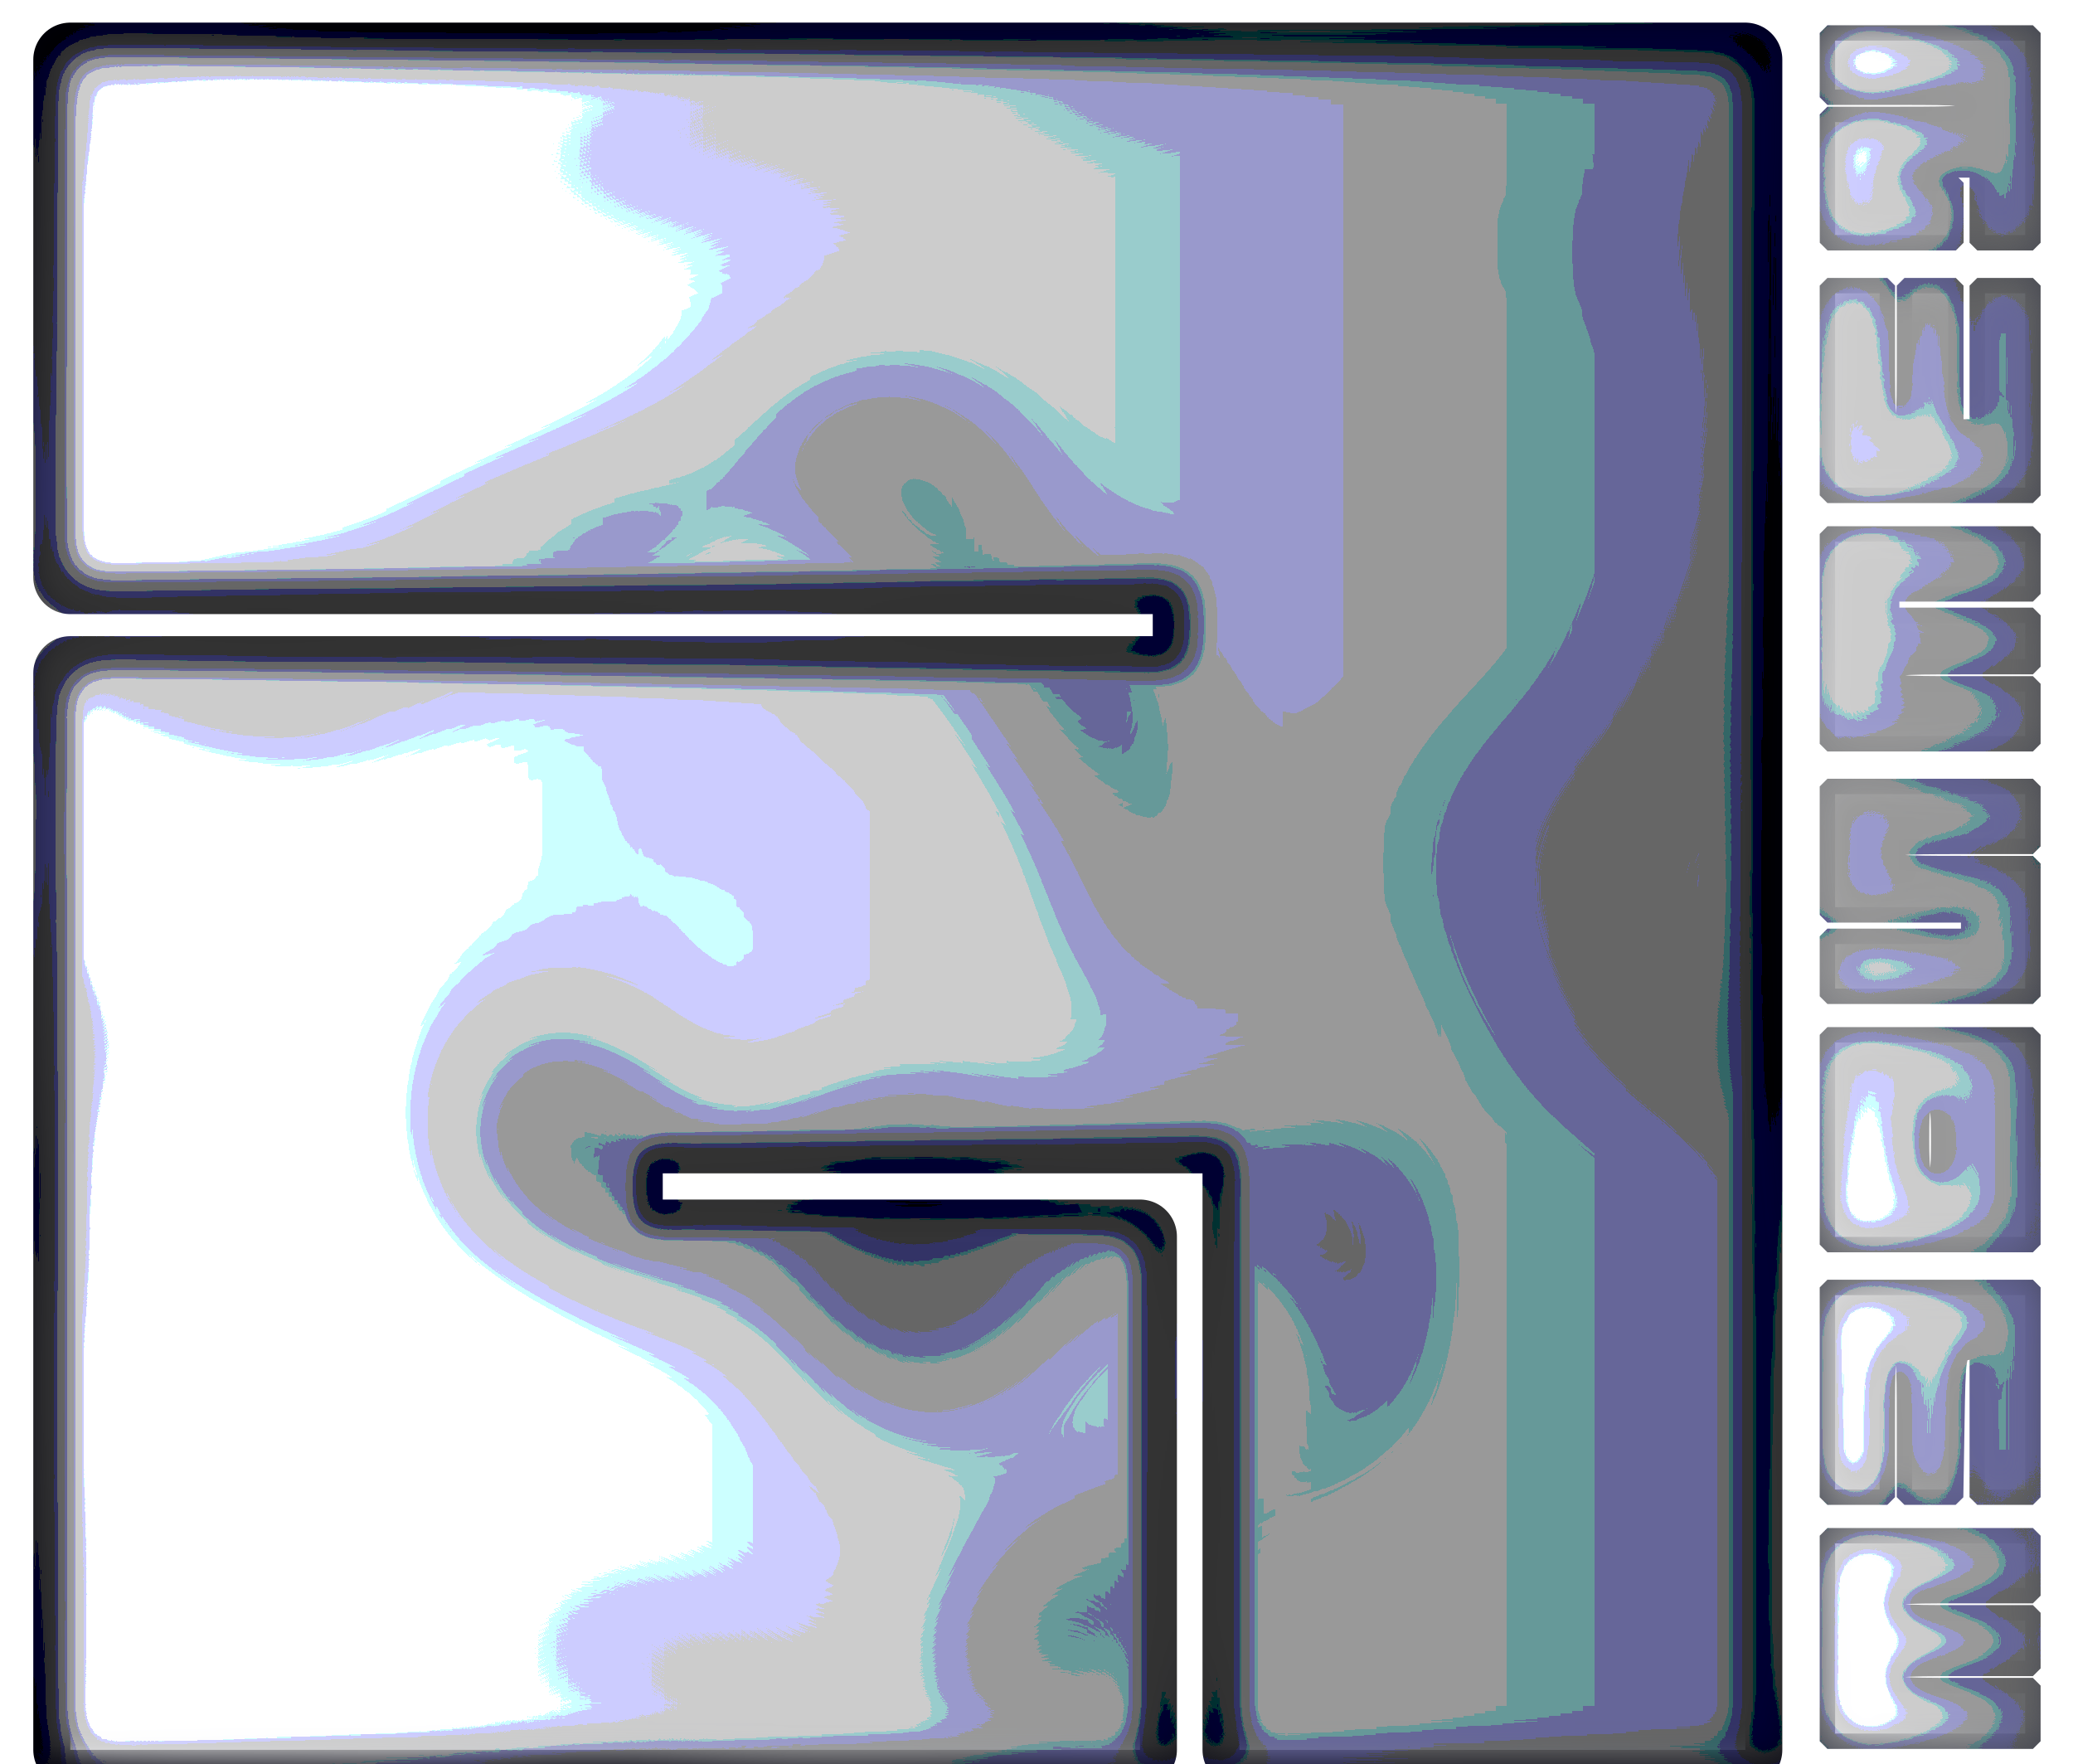
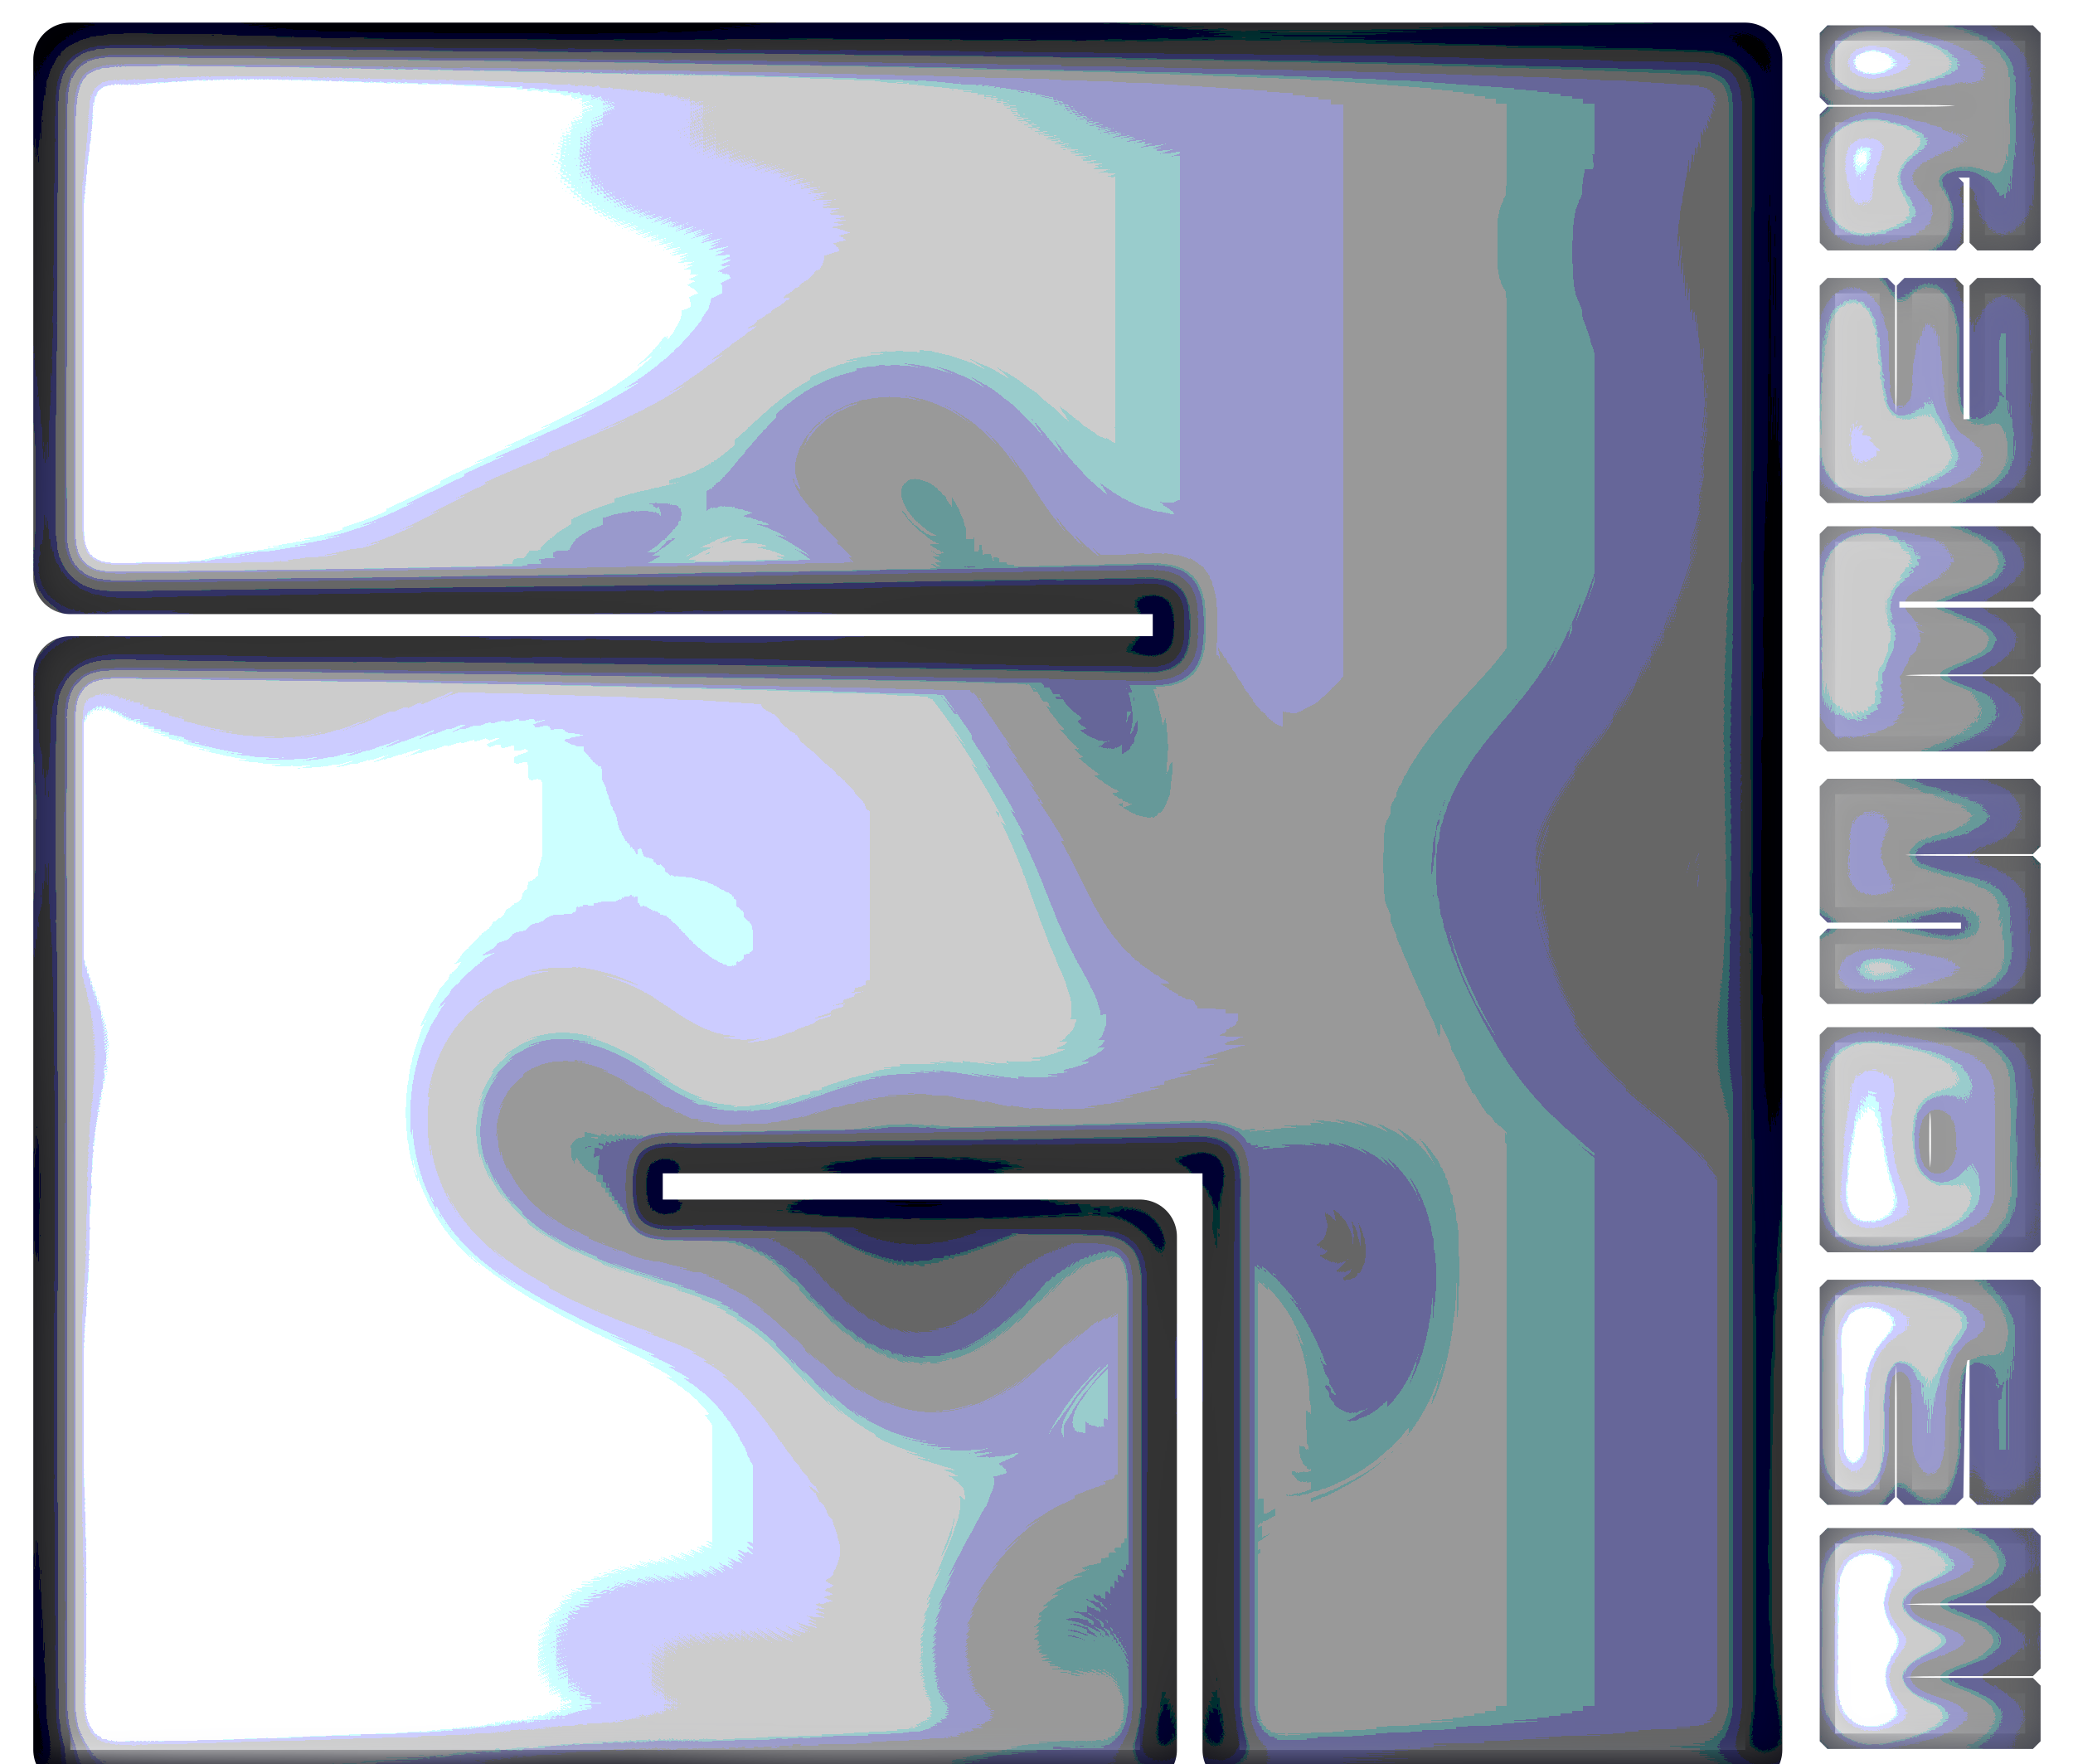
- <svg xmlns="http://www.w3.org/2000/svg" xmlns:xlink="http://www.w3.org/1999/xlink" width="53.953mm" height="45.898mm" viewBox="0 0 53.953 45.898" version="1.1" id="svg17902">
+ <svg xmlns="http://www.w3.org/2000/svg" xmlns:xlink="http://www.w3.org/1999/xlink" id="svg17902" width="203.916" height="173.474" version="1.1" viewBox="0 0 53.953 45.898">
  <defs id="defs17899">
    <linearGradient id="linearGradient19476">
-       <stop style="stop-color:#f4f4f7;stop-opacity:1;" offset="0" id="stop19472" />
-       <stop style="stop-color:#555e70;stop-opacity:1;" offset="1" id="stop19474" />
+       <stop style="stop-color:#f4f4f7;stop-opacity:1" id="stop19472" offset="0" />
+       <stop style="stop-color:#555e70;stop-opacity:1" id="stop19474" offset="1" />
    </linearGradient>
    <linearGradient id="linearGradient19464">
-       <stop style="stop-color:#f4f4f7;stop-opacity:1;" offset="0" id="stop19462" />
+       <stop style="stop-color:#f4f4f7;stop-opacity:1" id="stop19462" offset="0" />
    </linearGradient>
    <linearGradient id="linearGradient19352">
-       <stop style="stop-color:#f4f4f7;stop-opacity:1;" offset="0.225" id="stop19348" />
-       <stop style="stop-color:#555e70;stop-opacity:1;" offset="1" id="stop19350" />
+       <stop style="stop-color:#f4f4f7;stop-opacity:1" id="stop19348" offset=".225" />
+       <stop style="stop-color:#555e70;stop-opacity:1" id="stop19350" offset="1" />
    </linearGradient>
    <linearGradient id="linearGradient18997">
-       <stop style="stop-color:#555e70;stop-opacity:1;" offset="0" id="stop18995" />
+       <stop style="stop-color:#555e70;stop-opacity:1" id="stop18995" offset="0" />
    </linearGradient>
-     <linearGradient xlink:href="#linearGradient19352" id="linearGradient19354" x1="89.107" y1="134.696" x2="94.855" y2="134.696" gradientUnits="userSpaceOnUse" />
-     <linearGradient xlink:href="#linearGradient19476" id="linearGradient19478" x1="41.396" y1="134.561" x2="87.883" y2="134.561" gradientUnits="userSpaceOnUse" spreadMethod="reflect" gradientTransform="matrix(0.9686669,0,0,0.9748858,2.758401,3.973889)" />
-     <filter style="color-interpolation-filters:sRGB;" id="filter1962" x="-1.164" y="-0.14" width="3.328" height="1.28">
-       <feGaussianBlur result="result3" stdDeviation="0.5" id="feGaussianBlur1932" />
-       <feColorMatrix values="0" result="result7" type="hueRotate" id="feColorMatrix1934" />
-       <feColorMatrix result="result9" in="result7" type="saturate" values="1" id="feColorMatrix1936" />
-       <feTurbulence numOctaves="5" type="fractalNoise" baseFrequency="0.05" result="result4" id="feTurbulence1938" />
-       <feDisplacementMap in2="result4" in="SourceGraphic" result="result6" scale="25" xChannelSelector="R" yChannelSelector="G" id="feDisplacementMap1940" />
-       <feGaussianBlur stdDeviation="2" in="result6" result="result4" id="feGaussianBlur1942" />
-       <feColorMatrix result="result10" in="result4" type="hueRotate" values="0" id="feColorMatrix1944" />
-       <feColorMatrix in="result10" values="1" type="saturate" result="result11" id="feColorMatrix1946" />
-       <feBlend result="result8" in2="result9" mode="darken" in="result11" id="feBlend1948" />
-       <feComponentTransfer in="result8" result="result1" id="feComponentTransfer1956">
-         <feFuncR tableValues="0 0.2 0.4 0.6 0.8 1 1" type="discrete" id="feFuncR1950" />
-         <feFuncG tableValues="0 0.2 0.4 0.6 0.8 1 1" type="discrete" id="feFuncG1952" />
-         <feFuncB tableValues="0 0.2 0.4 0.6 0.8 1 1" type="discrete" id="feFuncB1954" />
+     <linearGradient id="linearGradient19354" x1="89.107" x2="94.855" y1="134.696" y2="134.696" gradientUnits="userSpaceOnUse" xlink:href="#linearGradient19352" />
+     <linearGradient id="linearGradient19478" x1="41.396" x2="87.883" y1="134.561" y2="134.561" gradientTransform="matrix(0.9686669,0,0,0.9748858,2.758401,3.973889)" gradientUnits="userSpaceOnUse" spreadMethod="reflect" xlink:href="#linearGradient19476" />
+     <filter style="color-interpolation-filters:sRGB" id="filter1962" width="3.328" height="1.28" x="-1.164" y="-.14">
+       <feGaussianBlur id="feGaussianBlur1932" result="result3" stdDeviation=".5" />
+       <feColorMatrix id="feColorMatrix1934" result="result7" type="hueRotate" values="0" />
+       <feColorMatrix id="feColorMatrix1936" in="result7" result="result9" type="saturate" values="1" />
+       <feTurbulence id="feTurbulence1938" baseFrequency=".05" numOctaves="5" result="result4" type="fractalNoise" />
+       <feDisplacementMap id="feDisplacementMap1940" in="SourceGraphic" in2="result4" result="result6" scale="25" xChannelSelector="R" yChannelSelector="G" />
+       <feGaussianBlur id="feGaussianBlur1942" in="result6" result="result4" stdDeviation="2" />
+       <feColorMatrix id="feColorMatrix1944" in="result4" result="result10" type="hueRotate" values="0" />
+       <feColorMatrix id="feColorMatrix1946" in="result10" result="result11" type="saturate" values="1" />
+       <feBlend id="feBlend1948" in="result11" in2="result9" mode="darken" result="result8" />
+       <feComponentTransfer id="feComponentTransfer1956" in="result8" result="result1">
+         <feFuncR id="feFuncR1950" tableValues="0 0.2 0.4 0.6 0.8 1 1" type="discrete" />
+         <feFuncG id="feFuncG1952" tableValues="0 0.2 0.4 0.6 0.8 1 1" type="discrete" />
+         <feFuncB id="feFuncB1954" tableValues="0 0.2 0.4 0.6 0.8 1 1" type="discrete" />
      </feComponentTransfer>
-       <feGaussianBlur stdDeviation="0.01" result="result5" id="feGaussianBlur1958" />
-       <feComposite in2="SourceGraphic" result="result2" operator="atop" id="feComposite1960" />
+       <feGaussianBlur id="feGaussianBlur1958" result="result5" stdDeviation=".01" />
+       <feComposite id="feComposite1960" in2="SourceGraphic" operator="atop" result="result2" />
    </filter>
-     <filter style="color-interpolation-filters:sRGB;" id="filter1994" x="-0.16" y="-0.159" width="1.32" height="1.318">
-       <feGaussianBlur result="result3" stdDeviation="0.5" id="feGaussianBlur1964" />
-       <feColorMatrix values="0" result="result7" type="hueRotate" id="feColorMatrix1966" />
-       <feColorMatrix result="result9" in="result7" type="saturate" values="1" id="feColorMatrix1968" />
-       <feTurbulence numOctaves="5" type="fractalNoise" baseFrequency="0.05" result="result4" id="feTurbulence1970" />
-       <feDisplacementMap in2="result4" in="SourceGraphic" result="result6" scale="25" xChannelSelector="R" yChannelSelector="G" id="feDisplacementMap1972" />
-       <feGaussianBlur stdDeviation="2" in="result6" result="result4" id="feGaussianBlur1974" />
-       <feColorMatrix result="result10" in="result4" type="hueRotate" values="0" id="feColorMatrix1976" />
-       <feColorMatrix in="result10" values="1" type="saturate" result="result11" id="feColorMatrix1978" />
-       <feBlend result="result8" in2="result9" mode="darken" in="result11" id="feBlend1980" />
-       <feComponentTransfer in="result8" result="result1" id="feComponentTransfer1988">
-         <feFuncR tableValues="0 0.2 0.4 0.6 0.8 1 1" type="discrete" id="feFuncR1982" />
-         <feFuncG tableValues="0 0.2 0.4 0.6 0.8 1 1" type="discrete" id="feFuncG1984" />
-         <feFuncB tableValues="0 0.2 0.4 0.6 0.8 1 1" type="discrete" id="feFuncB1986" />
+     <filter style="color-interpolation-filters:sRGB" id="filter1994" width="1.32" height="1.318" x="-.16" y="-.159">
+       <feGaussianBlur id="feGaussianBlur1964" result="result3" stdDeviation=".5" />
+       <feColorMatrix id="feColorMatrix1966" result="result7" type="hueRotate" values="0" />
+       <feColorMatrix id="feColorMatrix1968" in="result7" result="result9" type="saturate" values="1" />
+       <feTurbulence id="feTurbulence1970" baseFrequency=".05" numOctaves="5" result="result4" type="fractalNoise" />
+       <feDisplacementMap id="feDisplacementMap1972" in="SourceGraphic" in2="result4" result="result6" scale="25" xChannelSelector="R" yChannelSelector="G" />
+       <feGaussianBlur id="feGaussianBlur1974" in="result6" result="result4" stdDeviation="2" />
+       <feColorMatrix id="feColorMatrix1976" in="result4" result="result10" type="hueRotate" values="0" />
+       <feColorMatrix id="feColorMatrix1978" in="result10" result="result11" type="saturate" values="1" />
+       <feBlend id="feBlend1980" in="result11" in2="result9" mode="darken" result="result8" />
+       <feComponentTransfer id="feComponentTransfer1988" in="result8" result="result1">
+         <feFuncR id="feFuncR1982" tableValues="0 0.2 0.4 0.6 0.8 1 1" type="discrete" />
+         <feFuncG id="feFuncG1984" tableValues="0 0.2 0.4 0.6 0.8 1 1" type="discrete" />
+         <feFuncB id="feFuncB1986" tableValues="0 0.2 0.4 0.6 0.8 1 1" type="discrete" />
      </feComponentTransfer>
-       <feGaussianBlur stdDeviation="0.01" result="result5" id="feGaussianBlur1990" />
-       <feComposite in2="SourceGraphic" result="result2" operator="atop" id="feComposite1992" />
+       <feGaussianBlur id="feGaussianBlur1990" result="result5" stdDeviation=".01" />
+       <feComposite id="feComposite1992" in2="SourceGraphic" operator="atop" result="result2" />
    </filter>
  </defs>
  <g id="layer1" transform="translate(-41.74571,-111.6114)">
-     <path style="fill:url(#linearGradient19478);fill-opacity:1;stroke:#00000d;stroke-width:1.924;stroke-linecap:round;stroke-linejoin:round;stroke-dasharray:none;stroke-opacity:1;paint-order:markers stroke fill;filter:url(#filter1994)" d="m 43.574,143.138 v -14.01 h 14.568 14.568 v -1.249 -1.249 H 58.142 43.574 v -6.734 -6.734 H 65.372 87.171 v 21.993 21.993 h -6.583 -6.583 v -7.983 -7.983 h -7.986 -7.986 v 1.303 1.303 h 6.691 6.691 v 6.679 6.679 H 57.495 43.574 Z" id="path917" />
+     <path style="fill:url(#linearGradient19478);fill-opacity:1;stroke:#00000d;stroke-width:1.924;stroke-linecap:round;stroke-linejoin:round;stroke-dasharray:none;stroke-opacity:1;paint-order:markers stroke fill;filter:url(#filter1994)" id="path917" d="m 43.574,143.138 v -14.01 h 14.568 14.568 v -1.249 -1.249 H 58.142 43.574 v -6.734 -6.734 H 65.372 87.171 v 21.993 21.993 h -6.583 -6.583 v -7.983 -7.983 h -7.986 -7.986 v 1.303 1.303 h 6.691 6.691 v 6.679 6.679 H 57.495 43.574 Z" />
    <g id="g19346" style="fill:url(#linearGradient19354);fill-opacity:1;filter:url(#filter1962)">
-       <path style="fill:url(#linearGradient19354);stroke:#3c3f4c;stroke-width:0.401;stroke-linecap:round;stroke-linejoin:bevel;stroke-dasharray:none;stroke-opacity:1;paint-order:fill markers stroke;fill-opacity:1;stroke-dashoffset:0" d="m 89.307,116.259 v -1.671 h 1.838 c 1.764,0 1.838,-0.009 1.838,-0.223 0,-0.214 -0.074,-0.223 -1.838,-0.223 h -1.838 v -0.836 -0.836 h 2.674 2.674 v 2.729 2.729 h -0.724 -0.724 v -0.947 -0.947 h -1.114 c -0.916,0 -1.114,0.03 -1.114,0.167 0,0.134 0.167,0.167 0.836,0.167 h 0.836 v 0.78 0.78 h -1.671 -1.671 z" id="path1264" />
-       <path style="fill:url(#linearGradient19354);stroke:#3c3f4c;stroke-width:0.401;stroke-linecap:round;stroke-linejoin:bevel;stroke-dasharray:none;stroke-opacity:1;paint-order:fill markers stroke;fill-opacity:1;stroke-dashoffset:0" d="m 89.307,121.773 v -2.729 h 0.78 0.78 v 1.838 c 0,1.764 0.009,1.838 0.223,1.838 0.214,0 0.223,-0.074 0.223,-1.838 v -1.838 h 0.668 0.668 v 1.838 1.838 h 0.279 0.279 v -1.838 -1.838 h 0.724 0.724 v 2.729 2.729 h -2.674 -2.674 z" id="path1266" />
-       <path style="fill:url(#linearGradient19354);stroke:#3c3f4c;stroke-width:0.401;stroke-linecap:round;stroke-linejoin:bevel;stroke-dasharray:none;stroke-opacity:1;paint-order:fill markers stroke;fill-opacity:1;stroke-dashoffset:0" d="m 89.307,128.235 v -2.729 h 2.674 2.674 v 0.78 0.78 h -1.838 -1.838 v 0.279 0.279 h 1.838 1.838 v 0.668 0.668 h -1.838 c -1.764,0 -1.838,0.009 -1.838,0.223 0,0.214 0.074,0.223 1.838,0.223 h 1.838 v 0.78 0.78 h -2.674 -2.674 z" id="path1268" />
-       <path style="fill:url(#linearGradient19354);stroke:#3c3f4c;stroke-width:0.401;stroke-linecap:round;stroke-linejoin:bevel;stroke-dasharray:none;stroke-opacity:1;paint-order:fill markers stroke;fill-opacity:1;stroke-dashoffset:0" d="m 89.307,136.757 v -0.78 h 1.838 1.838 v -0.279 -0.279 h -1.838 -1.838 v -1.671 -1.671 h 2.674 2.674 v 0.78 0.78 h -1.838 c -1.764,0 -1.838,0.009 -1.838,0.223 0,0.214 0.074,0.223 1.838,0.223 h 1.838 v 1.727 1.727 h -2.674 -2.674 z" id="path1270" />
-       <path style="fill:url(#linearGradient19354);stroke:#3c3f4c;stroke-width:0.401;stroke-linecap:round;stroke-linejoin:bevel;stroke-dasharray:none;stroke-opacity:1;paint-order:fill markers stroke;fill-opacity:1;stroke-dashoffset:0" d="m 89.307,141.269 v -2.729 h 2.674 2.674 v 2.729 2.729 h -2.674 -2.674 z m 2.896,0.056 c 0,-0.928 -0.017,-1.003 -0.223,-1.003 -0.205,0 -0.223,0.074 -0.223,0.928 0,0.947 0.036,1.077 0.297,1.077 0.113,0 0.149,-0.241 0.149,-1.003 z" id="path1272" />
-       <path style="fill:url(#linearGradient19354);stroke:#3c3f4c;stroke-width:0.401;stroke-linecap:round;stroke-linejoin:bevel;stroke-dasharray:none;stroke-opacity:1;paint-order:fill markers stroke;fill-opacity:1;stroke-dashoffset:0" d="m 89.307,147.842 v -2.729 h 2.674 2.674 v 2.729 2.729 h -0.724 -0.724 v -1.902 -1.902 l -0.251,0.036 c -0.247,0.035 -0.251,0.062 -0.281,1.902 l -0.031,1.866 H 91.978 91.312 v -1.894 c 0,-1.82 -0.009,-1.894 -0.223,-1.894 -0.214,0 -0.223,0.074 -0.223,1.894 v 1.894 h -0.78 -0.78 z" id="path1274" />
-       <path style="fill:url(#linearGradient19354);stroke:#3c3f4c;stroke-width:0.401;stroke-linecap:round;stroke-linejoin:bevel;stroke-dasharray:none;stroke-opacity:1;paint-order:fill markers stroke;fill-opacity:1;stroke-dashoffset:0" d="m 89.307,154.248 v -2.674 h 2.674 2.674 v 0.78 0.78 h -1.838 c -1.764,0 -1.838,0.009 -1.838,0.223 0,0.214 0.074,0.223 1.838,0.223 h 1.838 v 0.724 0.724 h -1.838 c -1.764,0 -1.838,0.009 -1.838,0.223 0,0.214 0.074,0.223 1.838,0.223 h 1.838 v 0.724 0.724 h -2.674 -2.674 z" id="path1276" />
+       <path style="fill:url(#linearGradient19354);stroke:#3c3f4c;stroke-width:.401;stroke-linecap:round;stroke-linejoin:bevel;stroke-dasharray:none;stroke-opacity:1;paint-order:fill markers stroke;fill-opacity:1;stroke-dashoffset:0" id="path1264" d="m 89.307,116.259 v -1.671 h 1.838 c 1.764,0 1.838,-0.009 1.838,-0.223 0,-0.214 -0.074,-0.223 -1.838,-0.223 h -1.838 v -0.836 -0.836 h 2.674 2.674 v 2.729 2.729 h -0.724 -0.724 v -0.947 -0.947 h -1.114 c -0.916,0 -1.114,0.03 -1.114,0.167 0,0.134 0.167,0.167 0.836,0.167 h 0.836 v 0.78 0.78 h -1.671 -1.671 z" />
+       <path style="fill:url(#linearGradient19354);stroke:#3c3f4c;stroke-width:.401;stroke-linecap:round;stroke-linejoin:bevel;stroke-dasharray:none;stroke-opacity:1;paint-order:fill markers stroke;fill-opacity:1;stroke-dashoffset:0" id="path1266" d="m 89.307,121.773 v -2.729 h 0.78 0.78 v 1.838 c 0,1.764 0.009,1.838 0.223,1.838 0.214,0 0.223,-0.074 0.223,-1.838 v -1.838 h 0.668 0.668 v 1.838 1.838 h 0.279 0.279 v -1.838 -1.838 h 0.724 0.724 v 2.729 2.729 h -2.674 -2.674 z" />
+       <path style="fill:url(#linearGradient19354);stroke:#3c3f4c;stroke-width:.401;stroke-linecap:round;stroke-linejoin:bevel;stroke-dasharray:none;stroke-opacity:1;paint-order:fill markers stroke;fill-opacity:1;stroke-dashoffset:0" id="path1268" d="m 89.307,128.235 v -2.729 h 2.674 2.674 v 0.78 0.78 h -1.838 -1.838 v 0.279 0.279 h 1.838 1.838 v 0.668 0.668 h -1.838 c -1.764,0 -1.838,0.009 -1.838,0.223 0,0.214 0.074,0.223 1.838,0.223 h 1.838 v 0.78 0.78 h -2.674 -2.674 z" />
+       <path style="fill:url(#linearGradient19354);stroke:#3c3f4c;stroke-width:.401;stroke-linecap:round;stroke-linejoin:bevel;stroke-dasharray:none;stroke-opacity:1;paint-order:fill markers stroke;fill-opacity:1;stroke-dashoffset:0" id="path1270" d="m 89.307,136.757 v -0.78 h 1.838 1.838 v -0.279 -0.279 h -1.838 -1.838 v -1.671 -1.671 h 2.674 2.674 v 0.78 0.78 h -1.838 c -1.764,0 -1.838,0.009 -1.838,0.223 0,0.214 0.074,0.223 1.838,0.223 h 1.838 v 1.727 1.727 h -2.674 -2.674 z" />
+       <path style="fill:url(#linearGradient19354);stroke:#3c3f4c;stroke-width:.401;stroke-linecap:round;stroke-linejoin:bevel;stroke-dasharray:none;stroke-opacity:1;paint-order:fill markers stroke;fill-opacity:1;stroke-dashoffset:0" id="path1272" d="m 89.307,141.269 v -2.729 h 2.674 2.674 v 2.729 2.729 h -2.674 -2.674 z m 2.896,0.056 c 0,-0.928 -0.017,-1.003 -0.223,-1.003 -0.205,0 -0.223,0.074 -0.223,0.928 0,0.947 0.036,1.077 0.297,1.077 0.113,0 0.149,-0.241 0.149,-1.003 z" />
+       <path style="fill:url(#linearGradient19354);stroke:#3c3f4c;stroke-width:.401;stroke-linecap:round;stroke-linejoin:bevel;stroke-dasharray:none;stroke-opacity:1;paint-order:fill markers stroke;fill-opacity:1;stroke-dashoffset:0" id="path1274" d="m 89.307,147.842 v -2.729 h 2.674 2.674 v 2.729 2.729 h -0.724 -0.724 v -1.902 -1.902 l -0.251,0.036 c -0.247,0.035 -0.251,0.062 -0.281,1.902 l -0.031,1.866 H 91.978 91.312 v -1.894 c 0,-1.82 -0.009,-1.894 -0.223,-1.894 -0.214,0 -0.223,0.074 -0.223,1.894 v 1.894 h -0.78 -0.78 z" />
+       <path style="fill:url(#linearGradient19354);stroke:#3c3f4c;stroke-width:.401;stroke-linecap:round;stroke-linejoin:bevel;stroke-dasharray:none;stroke-opacity:1;paint-order:fill markers stroke;fill-opacity:1;stroke-dashoffset:0" id="path1276" d="m 89.307,154.248 v -2.674 h 2.674 2.674 v 0.78 0.78 h -1.838 c -1.764,0 -1.838,0.009 -1.838,0.223 0,0.214 0.074,0.223 1.838,0.223 h 1.838 v 0.724 0.724 h -1.838 c -1.764,0 -1.838,0.009 -1.838,0.223 0,0.214 0.074,0.223 1.838,0.223 h 1.838 v 0.724 0.724 h -2.674 -2.674 z" />
    </g>
  </g>
</svg>
